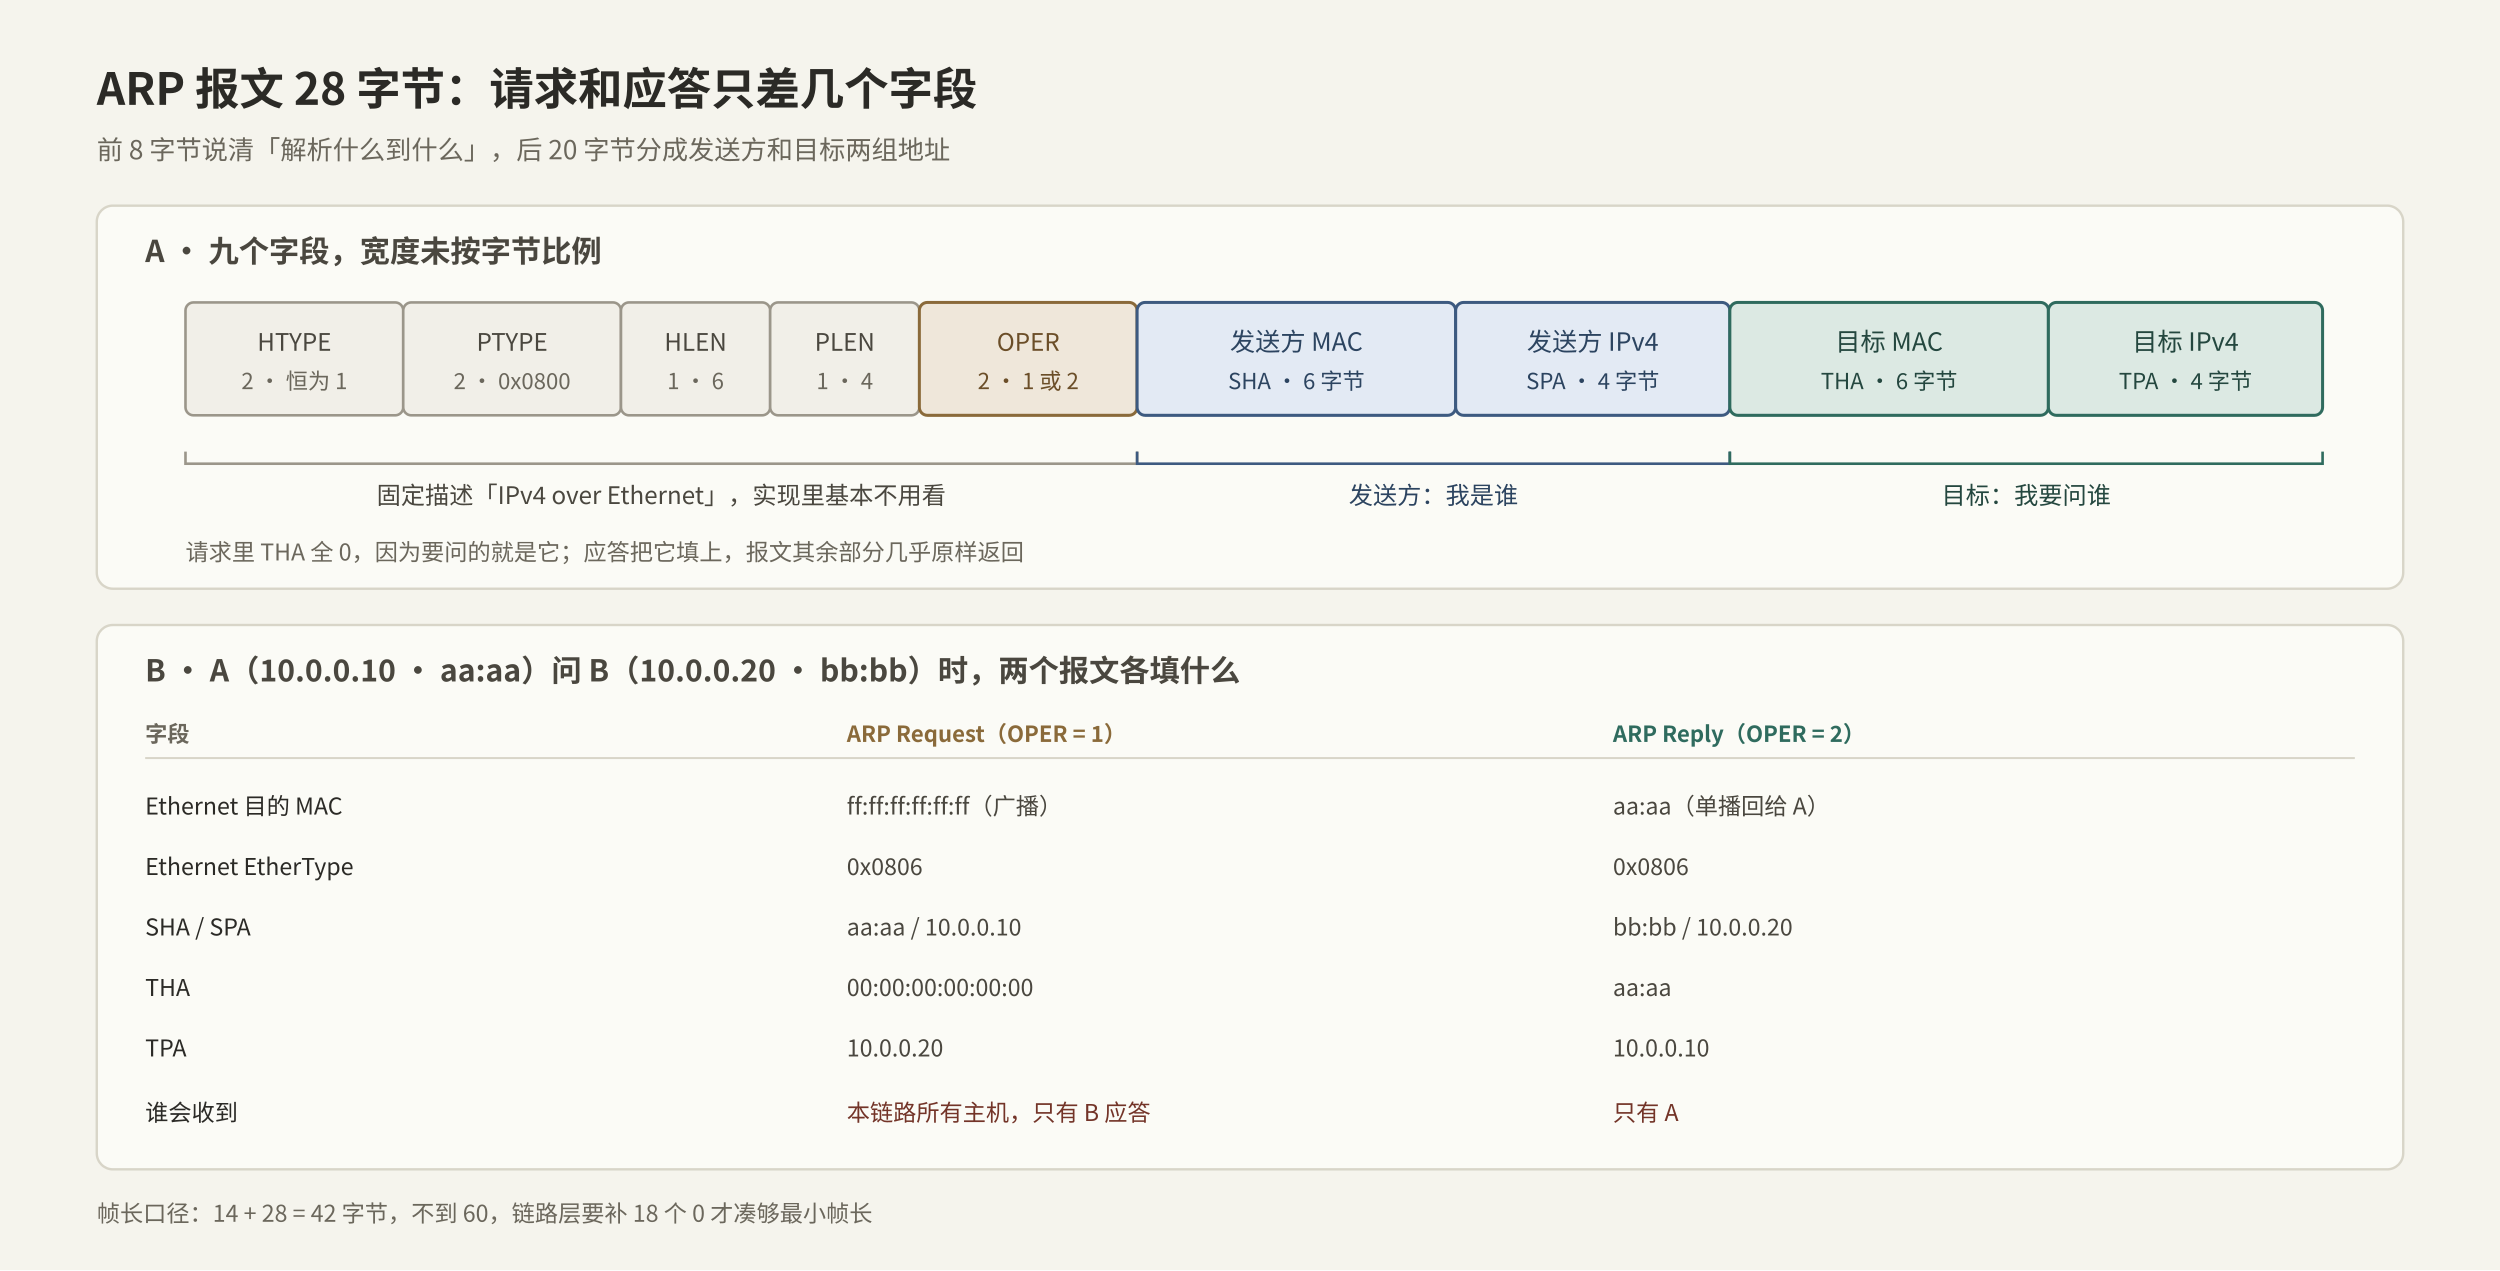
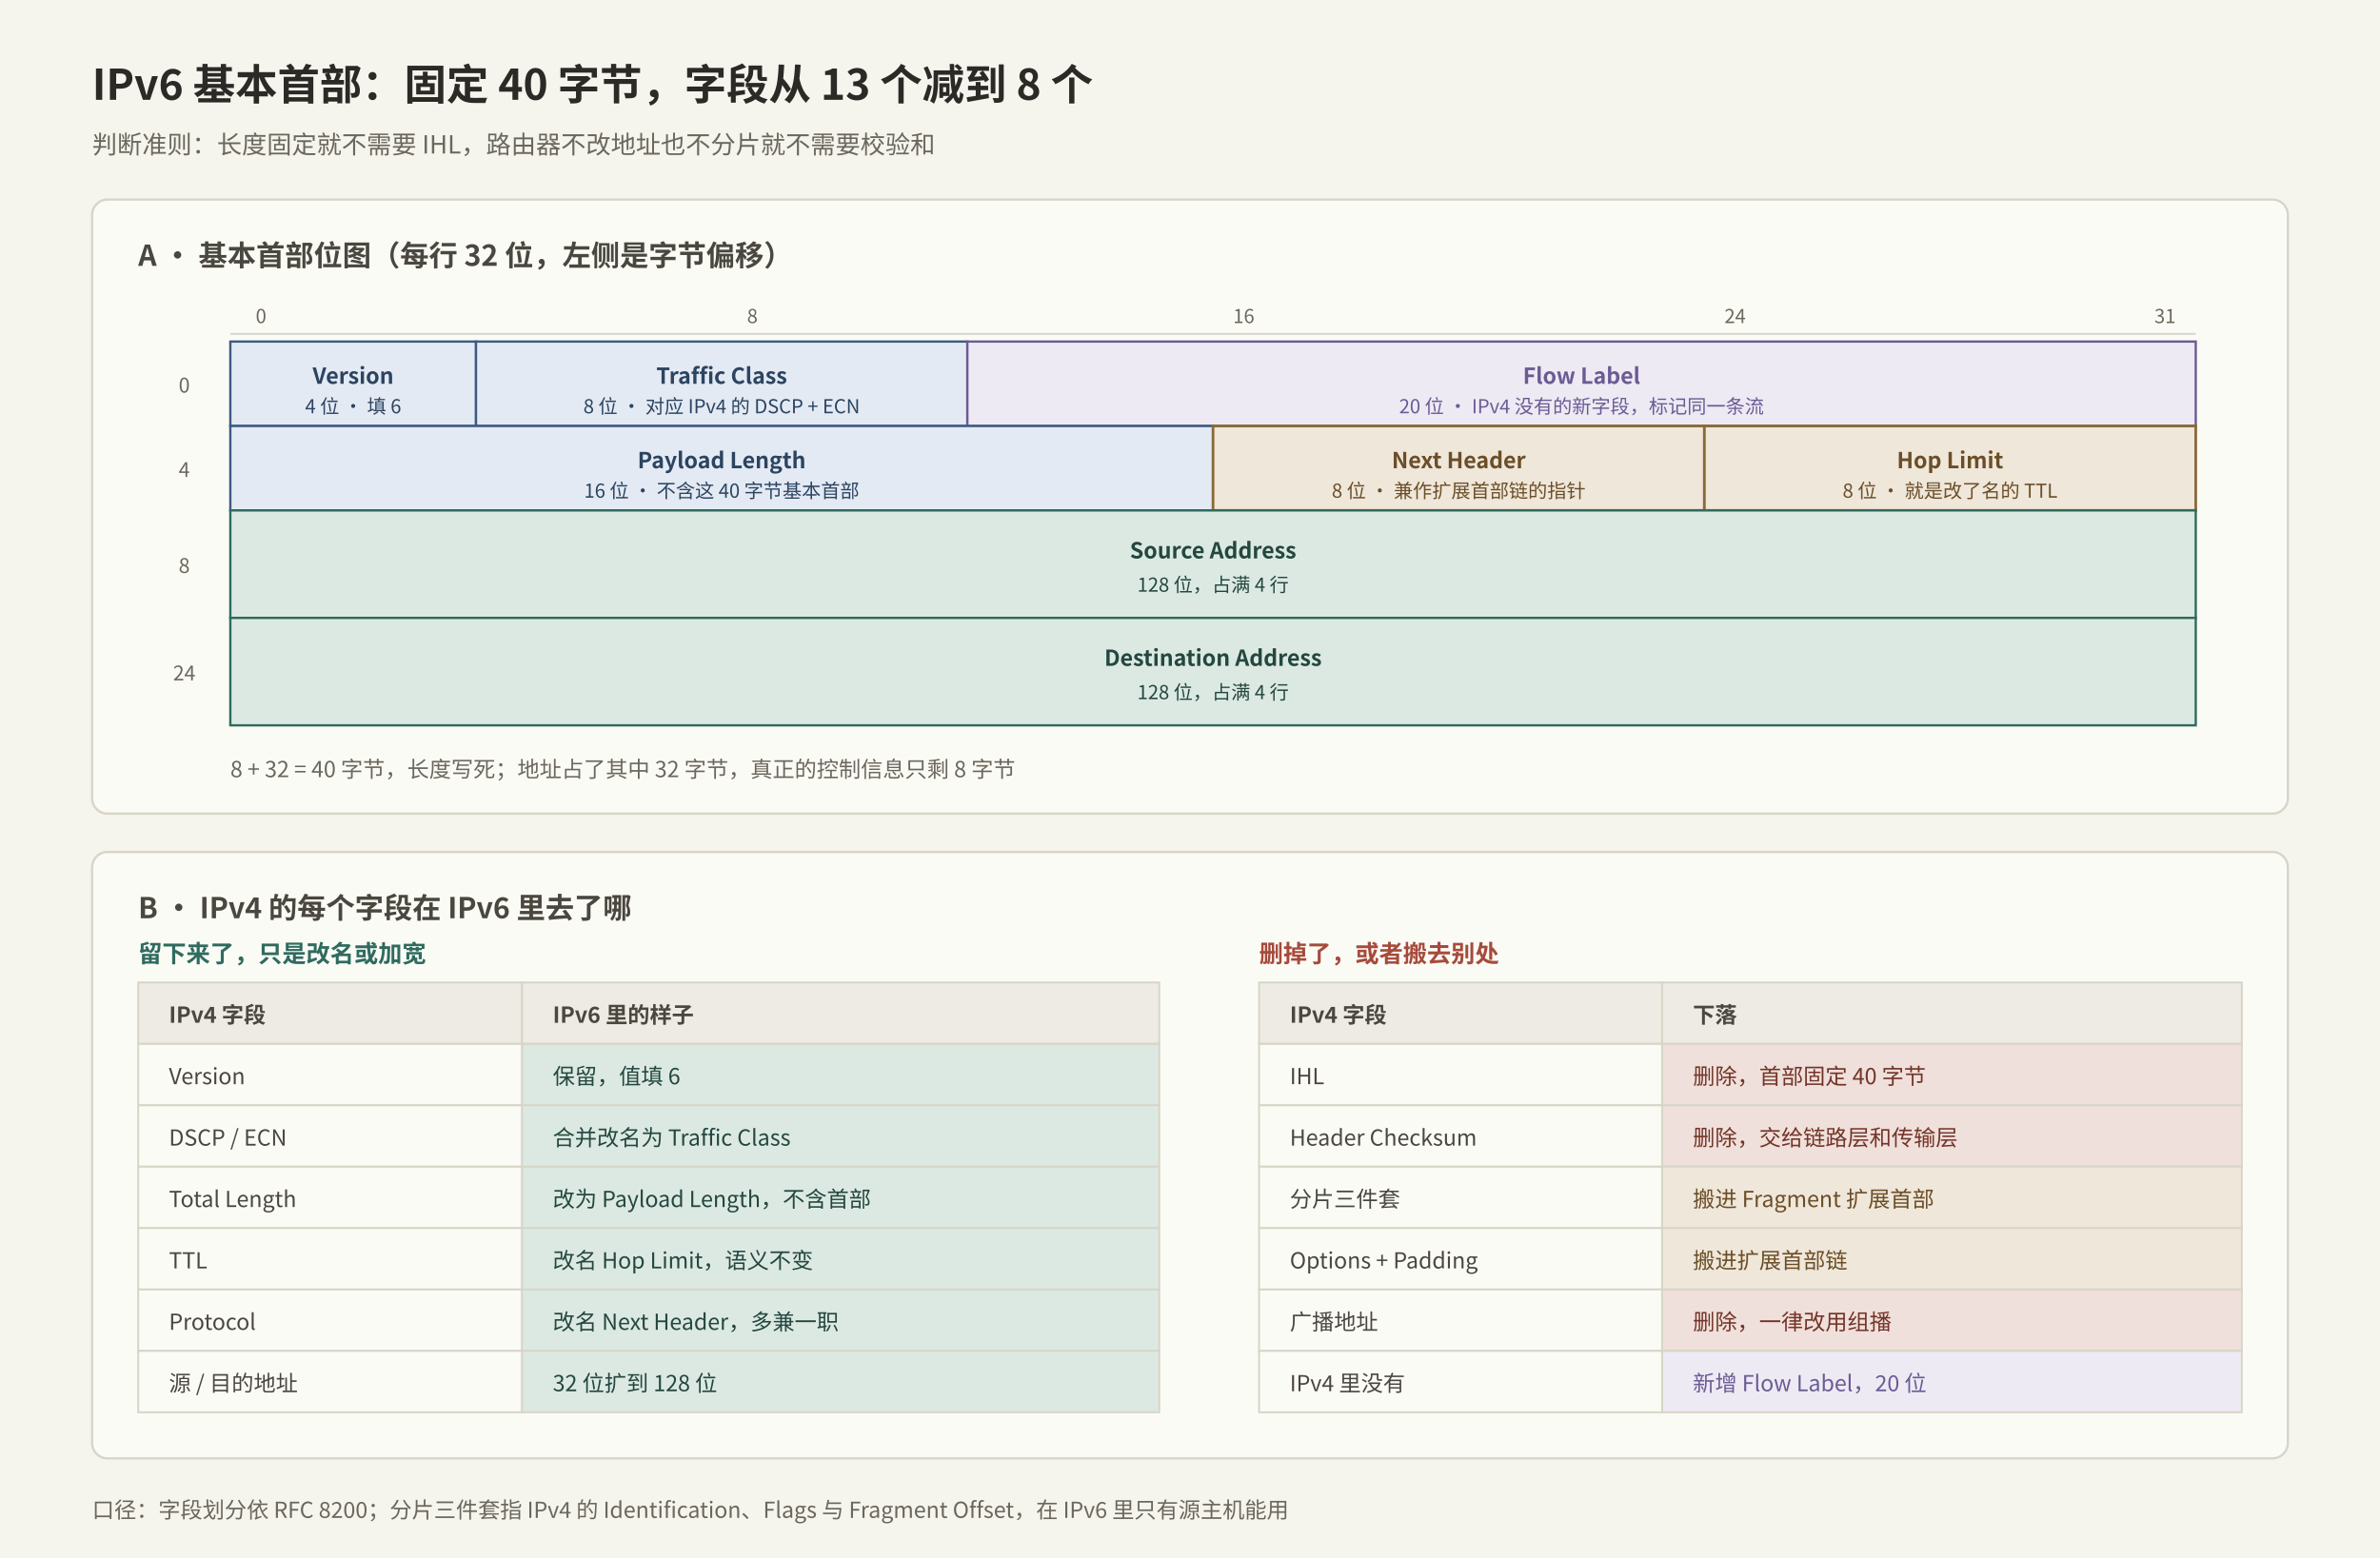
- <svg xmlns="http://www.w3.org/2000/svg" viewBox="0 0 1240 630" font-family="'PingFang SC','Hiragino Sans GB','Microsoft YaHei','Noto Sans CJK SC',sans-serif">
-   <rect x="0" y="0" width="1240" height="630" fill="rgb(245, 244, 237)" />
-   <text x="48" y="52" font-size="22" font-weight="700" fill="#2B2A26">ARP 报文 28 字节：请求和应答只差几个字段</text>
-   <text x="48" y="79" font-size="13" fill="#6B675C">前 8 字节说清「解析什么到什么」，后 20 字节分成发送方和目标两组地址</text>
-   <rect x="48" y="102" width="1144" height="190" rx="8" fill="#FBFBF6" stroke="#D8D5C8" stroke-width="1.2" />
-   <text x="72" y="130" font-size="15" font-weight="700" fill="#4A473F">A · 九个字段，宽度未按字节比例</text>
-   <rect x="92" y="150" width="108" height="56" rx="4" fill="#F1EFE8" stroke="#9B968A" stroke-width="1.3" />
-   <text x="146" y="174" font-size="12" fill="#4A473F" text-anchor="middle">HTYPE</text>
-   <text x="146" y="193" font-size="11" fill="#6B675C" text-anchor="middle">2 · 恒为 1</text>
-   <rect x="200" y="150" width="108" height="56" rx="4" fill="#F1EFE8" stroke="#9B968A" stroke-width="1.3" />
-   <text x="254" y="174" font-size="12" fill="#4A473F" text-anchor="middle">PTYPE</text>
-   <text x="254" y="193" font-size="11" fill="#6B675C" text-anchor="middle">2 · 0x0800</text>
-   <rect x="308" y="150" width="74" height="56" rx="4" fill="#F1EFE8" stroke="#9B968A" stroke-width="1.3" />
-   <text x="345" y="174" font-size="12" fill="#4A473F" text-anchor="middle">HLEN</text>
-   <text x="345" y="193" font-size="11" fill="#6B675C" text-anchor="middle">1 · 6</text>
-   <rect x="382" y="150" width="74" height="56" rx="4" fill="#F1EFE8" stroke="#9B968A" stroke-width="1.3" />
-   <text x="419" y="174" font-size="12" fill="#4A473F" text-anchor="middle">PLEN</text>
-   <text x="419" y="193" font-size="11" fill="#6B675C" text-anchor="middle">1 · 4</text>
-   <rect x="456" y="150" width="108" height="56" rx="4" fill="#EFE7DA" stroke="#8A6A3A" stroke-width="1.5" />
-   <text x="510" y="174" font-size="12" fill="#6B4E28" text-anchor="middle">OPER</text>
-   <text x="510" y="193" font-size="11" fill="#6B4E28" text-anchor="middle">2 · 1 或 2</text>
-   <rect x="564" y="150" width="158" height="56" rx="4" fill="#E3EAF4" stroke="#3D5A80" stroke-width="1.5" />
-   <text x="643" y="174" font-size="12.5" fill="#2C4460" text-anchor="middle">发送方 MAC</text>
-   <text x="643" y="193" font-size="11" fill="#2C4460" text-anchor="middle">SHA · 6 字节</text>
-   <rect x="722" y="150" width="136" height="56" rx="4" fill="#E3EAF4" stroke="#3D5A80" stroke-width="1.5" />
-   <text x="790" y="174" font-size="12.5" fill="#2C4460" text-anchor="middle">发送方 IPv4</text>
-   <text x="790" y="193" font-size="11" fill="#2C4460" text-anchor="middle">SPA · 4 字节</text>
-   <rect x="858" y="150" width="158" height="56" rx="4" fill="#DCE9E3" stroke="#2F6B5E" stroke-width="1.5" />
-   <text x="937" y="174" font-size="12.5" fill="#24473F" text-anchor="middle">目标 MAC</text>
-   <text x="937" y="193" font-size="11" fill="#24473F" text-anchor="middle">THA · 6 字节</text>
-   <rect x="1016" y="150" width="136" height="56" rx="4" fill="#DCE9E3" stroke="#2F6B5E" stroke-width="1.5" />
-   <text x="1084" y="174" font-size="12.5" fill="#24473F" text-anchor="middle">目标 IPv4</text>
-   <text x="1084" y="193" font-size="11" fill="#24473F" text-anchor="middle">TPA · 4 字节</text>
-   <path d="M92,224 L92,230 L564,230 L564,224" fill="none" stroke="#9B968A" stroke-width="1.3" />
-   <text x="328" y="250" font-size="12" fill="#4A473F" text-anchor="middle">固定描述「IPv4 over Ethernet」，实现里基本不用看</text>
-   <path d="M564,224 L564,230 L858,230 L858,224" fill="none" stroke="#3D5A80" stroke-width="1.3" />
-   <text x="711" y="250" font-size="12" fill="#2C4460" text-anchor="middle">发送方：我是谁</text>
-   <path d="M858,224 L858,230 L1152,230 L1152,224" fill="none" stroke="#2F6B5E" stroke-width="1.3" />
-   <text x="1005" y="250" font-size="12" fill="#24473F" text-anchor="middle">目标：我要问谁</text>
-   <text x="92" y="278" font-size="11.5" fill="#6B675C">请求里 THA 全 0，因为要问的就是它；应答把它填上，报文其余部分几乎原样返回</text>
-   <rect x="48" y="310" width="1144" height="270" rx="8" fill="#FBFBF6" stroke="#D8D5C8" stroke-width="1.2" />
-   <text x="72" y="338" font-size="15" font-weight="700" fill="#4A473F">B · A（10.0.0.10 · aa:aa）问 B（10.0.0.20 · bb:bb）时，两个报文各填什么</text>
-   <text x="72" y="368" font-size="11" font-weight="700" fill="#6B675C">字段</text>
-   <text x="420" y="368" font-size="11" font-weight="700" fill="#8A6A3A">ARP Request（OPER = 1）</text>
-   <text x="800" y="368" font-size="11" font-weight="700" fill="#2F6B5E">ARP Reply（OPER = 2）</text>
-   <line x1="72" y1="376" x2="1168" y2="376" stroke="#D8D5C8" stroke-width="1" />
-   <text x="72" y="404" font-size="11.5" fill="#2B2A26">Ethernet 目的 MAC</text>
-   <text x="420" y="404" font-size="11.5" fill="#4A473F">ff:ff:ff:ff:ff:ff（广播）</text>
-   <text x="800" y="404" font-size="11.5" fill="#4A473F">aa:aa（单播回给 A）</text>
-   <text x="72" y="434" font-size="11.5" fill="#2B2A26">Ethernet EtherType</text>
-   <text x="420" y="434" font-size="11.5" fill="#4A473F">0x0806</text>
-   <text x="800" y="434" font-size="11.5" fill="#4A473F">0x0806</text>
-   <text x="72" y="464" font-size="11.5" fill="#2B2A26">SHA / SPA</text>
-   <text x="420" y="464" font-size="11.5" fill="#4A473F">aa:aa / 10.0.0.10</text>
-   <text x="800" y="464" font-size="11.5" fill="#4A473F">bb:bb / 10.0.0.20</text>
-   <text x="72" y="494" font-size="11.5" fill="#2B2A26">THA</text>
-   <text x="420" y="494" font-size="11.5" fill="#4A473F">00:00:00:00:00:00</text>
-   <text x="800" y="494" font-size="11.5" fill="#4A473F">aa:aa</text>
-   <text x="72" y="524" font-size="11.5" fill="#2B2A26">TPA</text>
-   <text x="420" y="524" font-size="11.5" fill="#4A473F">10.0.0.20</text>
-   <text x="800" y="524" font-size="11.5" fill="#4A473F">10.0.0.10</text>
-   <text x="72" y="556" font-size="11.5" fill="#2B2A26">谁会收到</text>
-   <text x="420" y="556" font-size="11.5" fill="#733428">本链路所有主机，只有 B 应答</text>
-   <text x="800" y="556" font-size="11.5" fill="#733428">只有 A</text>
-   <text x="48" y="606" font-size="11.5" fill="#6B675C">帧长口径：14 + 28 = 42 字节，不到 60，链路层要补 18 个 0 才凑够最小帧长</text>
+ <svg xmlns="http://www.w3.org/2000/svg" viewBox="0 0 1240 812" font-family="'PingFang SC','Hiragino Sans GB','Microsoft YaHei','Noto Sans CJK SC',sans-serif">
+   <rect x="0" y="0" width="1240" height="812" fill="rgb(245, 244, 237)" />
+   <text x="48" y="52" font-size="22" font-weight="700" fill="#2B2A26">IPv6 基本首部：固定 40 字节，字段从 13 个减到 8 个</text>
+   <text x="48" y="80" font-size="13" fill="#6B675C">判断准则：长度固定就不需要 IHL，路由器不改地址也不分片就不需要校验和</text>
+   <rect x="48" y="104" width="1144" height="320" rx="8" fill="#FBFBF6" stroke="#D8D5C8" stroke-width="1.2" />
+   <text x="72" y="132" font-size="15" font-weight="700" fill="#4A473F" dominant-baseline="central">A · 基本首部位图（每行 32 位，左侧是字节偏移）</text>
+   <text x="136" y="164" font-size="10" fill="#6B675C" text-anchor="middle" dominant-baseline="central">0</text>
+   <text x="392" y="164" font-size="10" fill="#6B675C" text-anchor="middle" dominant-baseline="central">8</text>
+   <text x="648" y="164" font-size="10" fill="#6B675C" text-anchor="middle" dominant-baseline="central">16</text>
+   <text x="904" y="164" font-size="10" fill="#6B675C" text-anchor="middle" dominant-baseline="central">24</text>
+   <text x="1128" y="164" font-size="10" fill="#6B675C" text-anchor="middle" dominant-baseline="central">31</text>
+   <line x1="120" y1="174" x2="1144" y2="174" stroke="#D8D5C8" stroke-width="1" />
+   <text x="96" y="200" font-size="10.5" fill="#6B675C" text-anchor="middle" dominant-baseline="central">0</text>
+   <rect x="120" y="178" width="128" height="44" fill="#E3EAF4" stroke="#3D5A80" stroke-width="1.2" />
+   <text x="184" y="195" font-size="11.5" font-weight="700" fill="#2C4460" text-anchor="middle" dominant-baseline="central">Version</text>
+   <text x="184" y="211" font-size="10" fill="#2C4460" text-anchor="middle" dominant-baseline="central">4 位 · 填 6</text>
+   <rect x="248" y="178" width="256" height="44" fill="#E3EAF4" stroke="#3D5A80" stroke-width="1.2" />
+   <text x="376" y="195" font-size="11.5" font-weight="700" fill="#2C4460" text-anchor="middle" dominant-baseline="central">Traffic Class</text>
+   <text x="376" y="211" font-size="10" fill="#2C4460" text-anchor="middle" dominant-baseline="central">8 位 · 对应 IPv4 的 DSCP + ECN</text>
+   <rect x="504" y="178" width="640" height="44" fill="#EDEAF3" stroke="#6B5B95" stroke-width="1.2" />
+   <text x="824" y="195" font-size="11.5" font-weight="700" fill="#6B5B95" text-anchor="middle" dominant-baseline="central">Flow Label</text>
+   <text x="824" y="211" font-size="10" fill="#6B5B95" text-anchor="middle" dominant-baseline="central">20 位 · IPv4 没有的新字段，标记同一条流</text>
+   <text x="96" y="244" font-size="10.5" fill="#6B675C" text-anchor="middle" dominant-baseline="central">4</text>
+   <rect x="120" y="222" width="512" height="44" fill="#E3EAF4" stroke="#3D5A80" stroke-width="1.2" />
+   <text x="376" y="239" font-size="11.5" font-weight="700" fill="#2C4460" text-anchor="middle" dominant-baseline="central">Payload Length</text>
+   <text x="376" y="255" font-size="10" fill="#2C4460" text-anchor="middle" dominant-baseline="central">16 位 · 不含这 40 字节基本首部</text>
+   <rect x="632" y="222" width="256" height="44" fill="#EFE7DA" stroke="#8A6A3A" stroke-width="1.4" />
+   <text x="760" y="239" font-size="11.5" font-weight="700" fill="#6B4E28" text-anchor="middle" dominant-baseline="central">Next Header</text>
+   <text x="760" y="255" font-size="10" fill="#6B4E28" text-anchor="middle" dominant-baseline="central">8 位 · 兼作扩展首部链的指针</text>
+   <rect x="888" y="222" width="256" height="44" fill="#EFE7DA" stroke="#8A6A3A" stroke-width="1.4" />
+   <text x="1016" y="239" font-size="11.5" font-weight="700" fill="#6B4E28" text-anchor="middle" dominant-baseline="central">Hop Limit</text>
+   <text x="1016" y="255" font-size="10" fill="#6B4E28" text-anchor="middle" dominant-baseline="central">8 位 · 就是改了名的 TTL</text>
+   <text x="96" y="294" font-size="10.5" fill="#6B675C" text-anchor="middle" dominant-baseline="central">8</text>
+   <rect x="120" y="266" width="1024" height="56" fill="#DCE9E3" stroke="#2F6B5E" stroke-width="1.2" />
+   <text x="632" y="286" font-size="11.5" font-weight="700" fill="#24473F" text-anchor="middle" dominant-baseline="central">Source Address</text>
+   <text x="632" y="304" font-size="10" fill="#24473F" text-anchor="middle" dominant-baseline="central">128 位，占满 4 行</text>
+   <text x="96" y="350" font-size="10.5" fill="#6B675C" text-anchor="middle" dominant-baseline="central">24</text>
+   <rect x="120" y="322" width="1024" height="56" fill="#DCE9E3" stroke="#2F6B5E" stroke-width="1.2" />
+   <text x="632" y="342" font-size="11.5" font-weight="700" fill="#24473F" text-anchor="middle" dominant-baseline="central">Destination Address</text>
+   <text x="632" y="360" font-size="10" fill="#24473F" text-anchor="middle" dominant-baseline="central">128 位，占满 4 行</text>
+   <text x="120" y="400" font-size="11.5" fill="#6B675C" dominant-baseline="central">8 + 32 = 40 字节，长度写死；地址占了其中 32 字节，真正的控制信息只剩 8 字节</text>
+   <rect x="48" y="444" width="1144" height="316" rx="8" fill="#FBFBF6" stroke="#D8D5C8" stroke-width="1.2" />
+   <text x="72" y="472" font-size="15" font-weight="700" fill="#4A473F" dominant-baseline="central">B · IPv4 的每个字段在 IPv6 里去了哪</text>
+   <text x="72" y="496" font-size="12.5" font-weight="700" fill="#2F6B5E" dominant-baseline="central">留下来了，只是改名或加宽</text>
+   <text x="656" y="496" font-size="12.5" font-weight="700" fill="#A64B3C" dominant-baseline="central">删掉了，或者搬去别处</text>
+   <rect x="72" y="512" width="200" height="32" fill="#EDEBE3" stroke="#D8D5C8" stroke-width="1" />
+   <rect x="272" y="512" width="332" height="32" fill="#EDEBE3" stroke="#D8D5C8" stroke-width="1" />
+   <text x="88" y="528" font-size="11.5" font-weight="700" fill="#4A473F" dominant-baseline="central">IPv4 字段</text>
+   <text x="288" y="528" font-size="11.5" font-weight="700" fill="#4A473F" dominant-baseline="central">IPv6 里的样子</text>
+   <rect x="72" y="544" width="200" height="32" fill="#FBFBF6" stroke="#D8D5C8" stroke-width="1" />
+   <rect x="272" y="544" width="332" height="32" fill="#DCE9E3" stroke="#D8D5C8" stroke-width="1" />
+   <text x="88" y="560" font-size="11.5" fill="#4A473F" dominant-baseline="central">Version</text>
+   <text x="288" y="560" font-size="11.5" fill="#24473F" dominant-baseline="central">保留，值填 6</text>
+   <rect x="72" y="576" width="200" height="32" fill="#FBFBF6" stroke="#D8D5C8" stroke-width="1" />
+   <rect x="272" y="576" width="332" height="32" fill="#DCE9E3" stroke="#D8D5C8" stroke-width="1" />
+   <text x="88" y="592" font-size="11.5" fill="#4A473F" dominant-baseline="central">DSCP / ECN</text>
+   <text x="288" y="592" font-size="11.5" fill="#24473F" dominant-baseline="central">合并改名为 Traffic Class</text>
+   <rect x="72" y="608" width="200" height="32" fill="#FBFBF6" stroke="#D8D5C8" stroke-width="1" />
+   <rect x="272" y="608" width="332" height="32" fill="#DCE9E3" stroke="#D8D5C8" stroke-width="1" />
+   <text x="88" y="624" font-size="11.5" fill="#4A473F" dominant-baseline="central">Total Length</text>
+   <text x="288" y="624" font-size="11.5" fill="#24473F" dominant-baseline="central">改为 Payload Length，不含首部</text>
+   <rect x="72" y="640" width="200" height="32" fill="#FBFBF6" stroke="#D8D5C8" stroke-width="1" />
+   <rect x="272" y="640" width="332" height="32" fill="#DCE9E3" stroke="#D8D5C8" stroke-width="1" />
+   <text x="88" y="656" font-size="11.5" fill="#4A473F" dominant-baseline="central">TTL</text>
+   <text x="288" y="656" font-size="11.5" fill="#24473F" dominant-baseline="central">改名 Hop Limit，语义不变</text>
+   <rect x="72" y="672" width="200" height="32" fill="#FBFBF6" stroke="#D8D5C8" stroke-width="1" />
+   <rect x="272" y="672" width="332" height="32" fill="#DCE9E3" stroke="#D8D5C8" stroke-width="1" />
+   <text x="88" y="688" font-size="11.5" fill="#4A473F" dominant-baseline="central">Protocol</text>
+   <text x="288" y="688" font-size="11.5" fill="#24473F" dominant-baseline="central">改名 Next Header，多兼一职</text>
+   <rect x="72" y="704" width="200" height="32" fill="#FBFBF6" stroke="#D8D5C8" stroke-width="1" />
+   <rect x="272" y="704" width="332" height="32" fill="#DCE9E3" stroke="#D8D5C8" stroke-width="1" />
+   <text x="88" y="720" font-size="11.5" fill="#4A473F" dominant-baseline="central">源 / 目的地址</text>
+   <text x="288" y="720" font-size="11.5" fill="#24473F" dominant-baseline="central">32 位扩到 128 位</text>
+   <rect x="656" y="512" width="210" height="32" fill="#EDEBE3" stroke="#D8D5C8" stroke-width="1" />
+   <rect x="866" y="512" width="302" height="32" fill="#EDEBE3" stroke="#D8D5C8" stroke-width="1" />
+   <text x="672" y="528" font-size="11.5" font-weight="700" fill="#4A473F" dominant-baseline="central">IPv4 字段</text>
+   <text x="882" y="528" font-size="11.5" font-weight="700" fill="#4A473F" dominant-baseline="central">下落</text>
+   <rect x="656" y="544" width="210" height="32" fill="#FBFBF6" stroke="#D8D5C8" stroke-width="1" />
+   <rect x="866" y="544" width="302" height="32" fill="#F0E0DB" stroke="#D8D5C8" stroke-width="1" />
+   <text x="672" y="560" font-size="11.5" fill="#4A473F" dominant-baseline="central">IHL</text>
+   <text x="882" y="560" font-size="11.5" fill="#733428" dominant-baseline="central">删除，首部固定 40 字节</text>
+   <rect x="656" y="576" width="210" height="32" fill="#FBFBF6" stroke="#D8D5C8" stroke-width="1" />
+   <rect x="866" y="576" width="302" height="32" fill="#F0E0DB" stroke="#D8D5C8" stroke-width="1" />
+   <text x="672" y="592" font-size="11.5" fill="#4A473F" dominant-baseline="central">Header Checksum</text>
+   <text x="882" y="592" font-size="11.5" fill="#733428" dominant-baseline="central">删除，交给链路层和传输层</text>
+   <rect x="656" y="608" width="210" height="32" fill="#FBFBF6" stroke="#D8D5C8" stroke-width="1" />
+   <rect x="866" y="608" width="302" height="32" fill="#EFE7DA" stroke="#D8D5C8" stroke-width="1" />
+   <text x="672" y="624" font-size="11.5" fill="#4A473F" dominant-baseline="central">分片三件套</text>
+   <text x="882" y="624" font-size="11.5" fill="#6B4E28" dominant-baseline="central">搬进 Fragment 扩展首部</text>
+   <rect x="656" y="640" width="210" height="32" fill="#FBFBF6" stroke="#D8D5C8" stroke-width="1" />
+   <rect x="866" y="640" width="302" height="32" fill="#EFE7DA" stroke="#D8D5C8" stroke-width="1" />
+   <text x="672" y="656" font-size="11.5" fill="#4A473F" dominant-baseline="central">Options + Padding</text>
+   <text x="882" y="656" font-size="11.5" fill="#6B4E28" dominant-baseline="central">搬进扩展首部链</text>
+   <rect x="656" y="672" width="210" height="32" fill="#FBFBF6" stroke="#D8D5C8" stroke-width="1" />
+   <rect x="866" y="672" width="302" height="32" fill="#F0E0DB" stroke="#D8D5C8" stroke-width="1" />
+   <text x="672" y="688" font-size="11.5" fill="#4A473F" dominant-baseline="central">广播地址</text>
+   <text x="882" y="688" font-size="11.5" fill="#733428" dominant-baseline="central">删除，一律改用组播</text>
+   <rect x="656" y="704" width="210" height="32" fill="#FBFBF6" stroke="#D8D5C8" stroke-width="1" />
+   <rect x="866" y="704" width="302" height="32" fill="#EDEAF3" stroke="#D8D5C8" stroke-width="1" />
+   <text x="672" y="720" font-size="11.5" fill="#4A473F" dominant-baseline="central">IPv4 里没有</text>
+   <text x="882" y="720" font-size="11.5" fill="#6B5B95" dominant-baseline="central">新增 Flow Label，20 位</text>
+   <text x="48" y="786" font-size="11.5" fill="#6B675C" dominant-baseline="central">口径：字段划分依 RFC 8200；分片三件套指 IPv4 的 Identification、Flags 与 Fragment Offset，在 IPv6 里只有源主机能用</text>
</svg>
